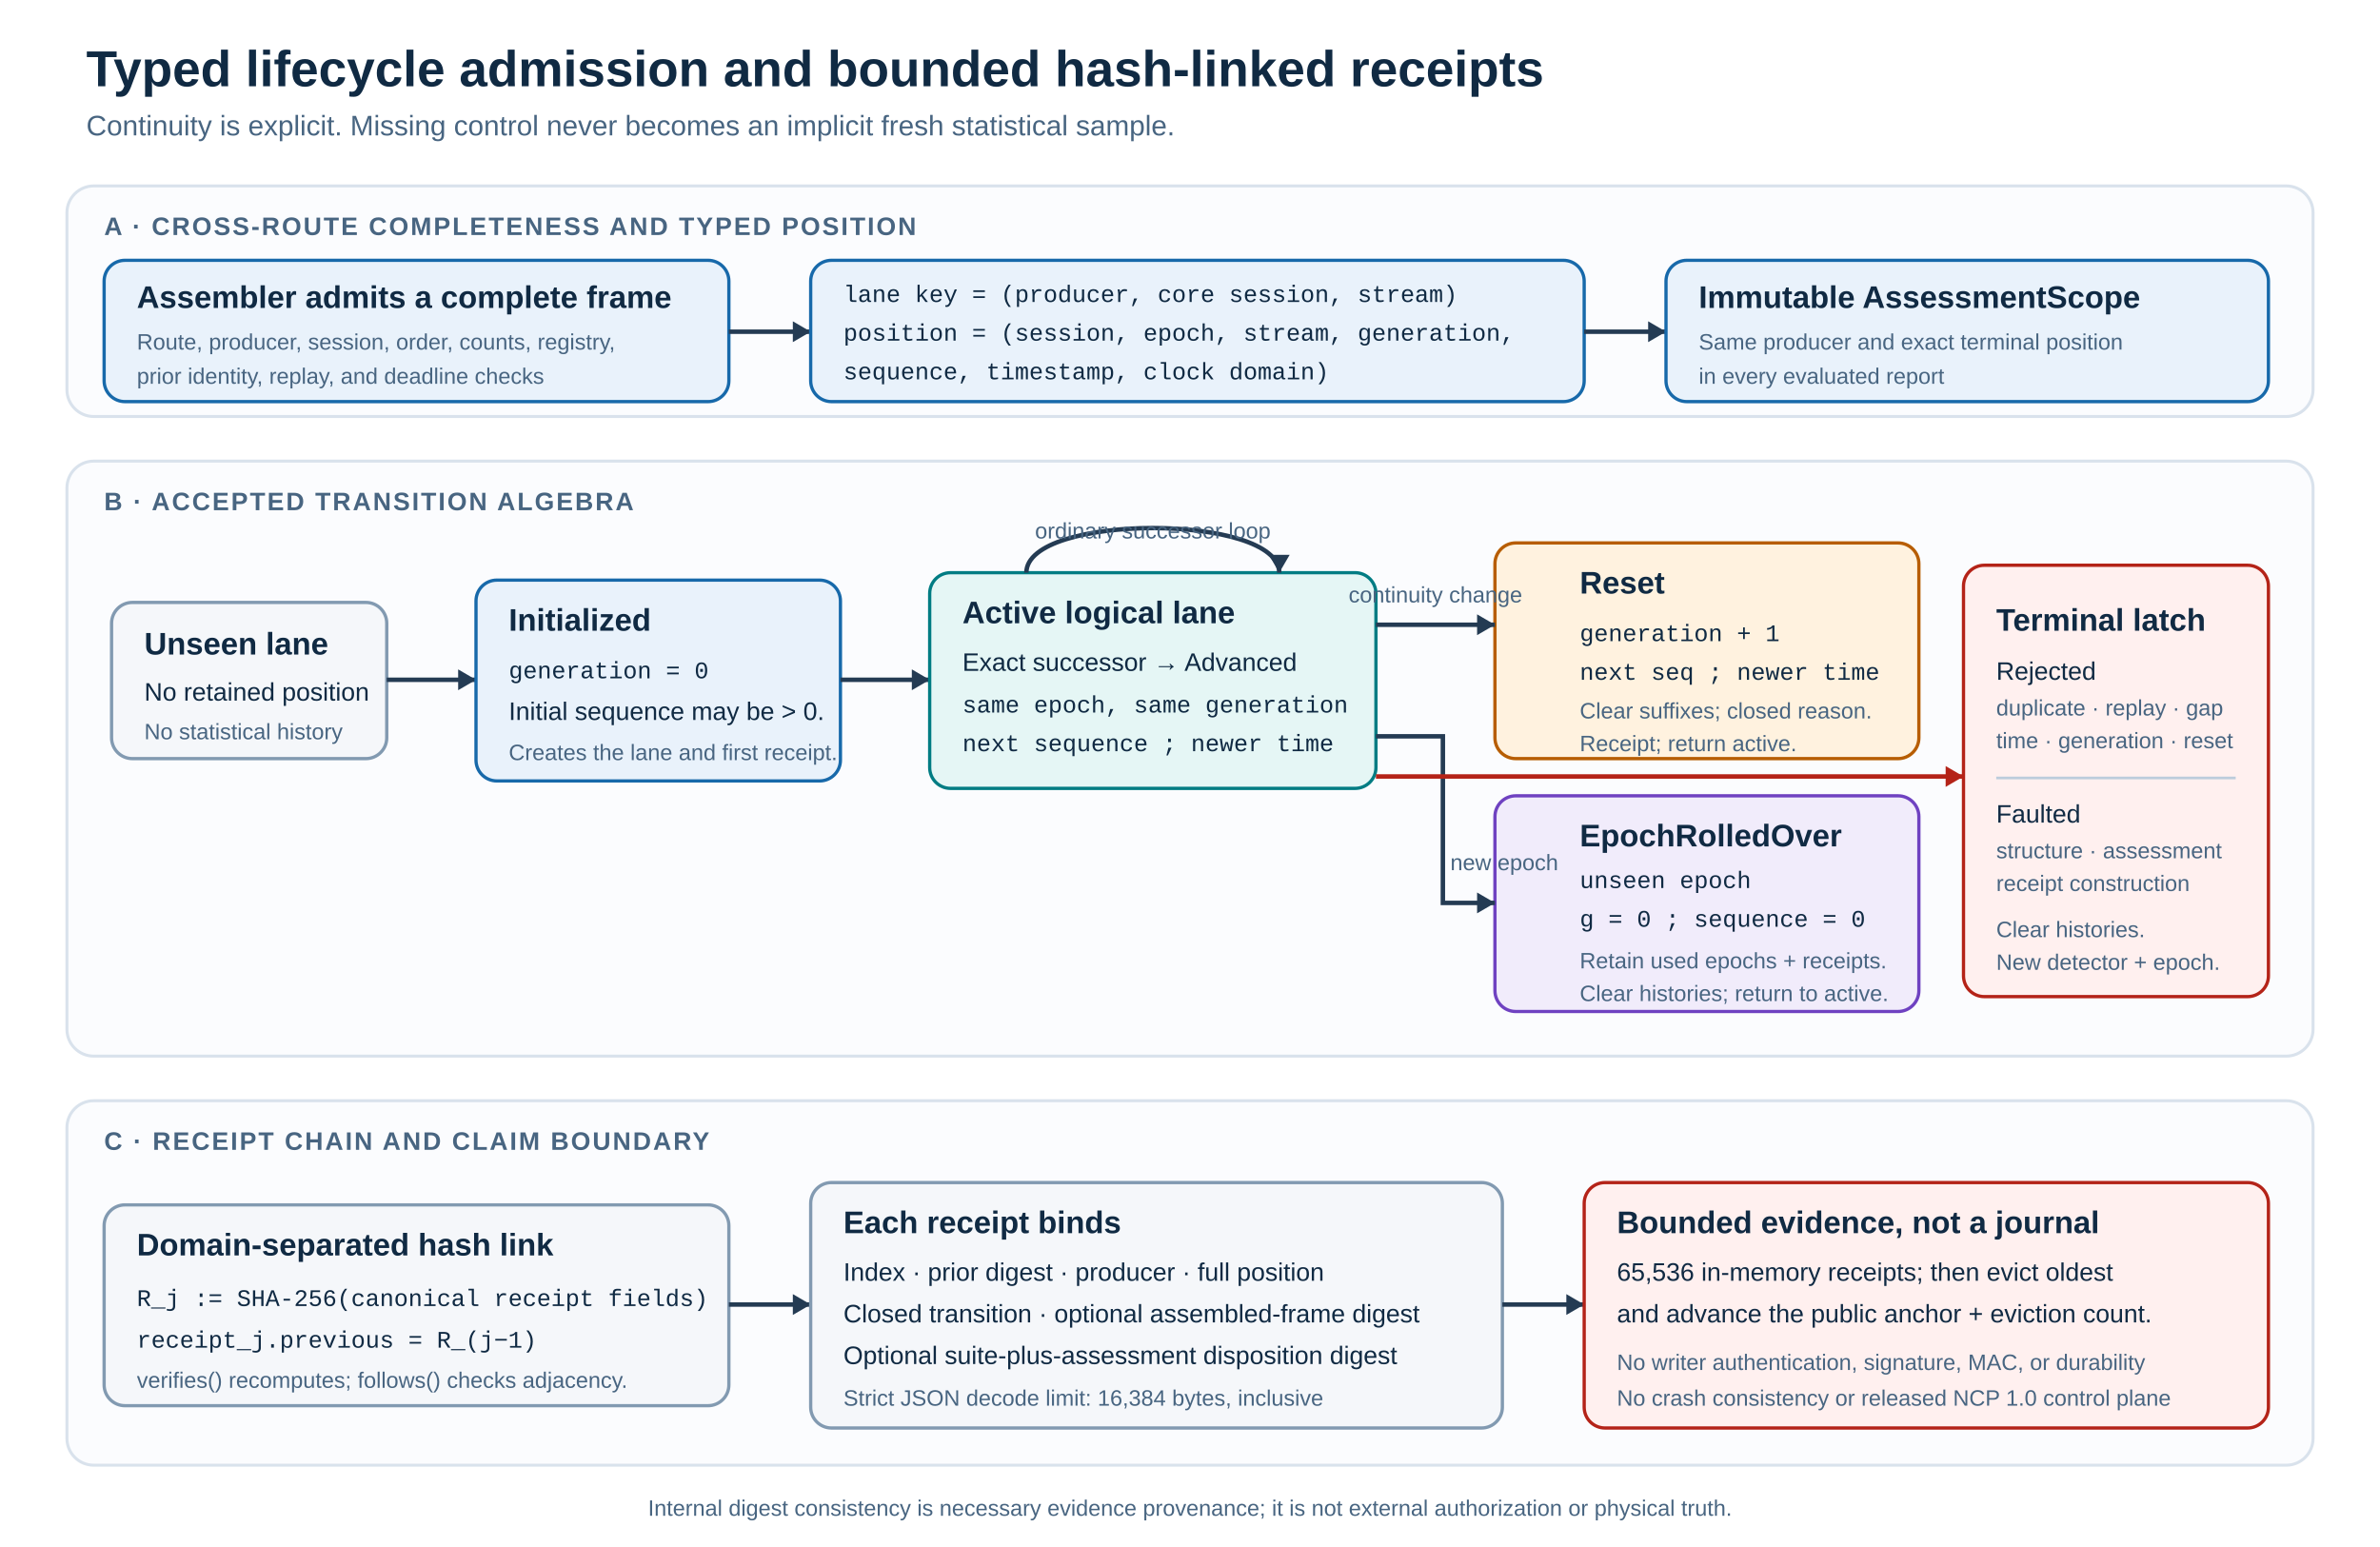
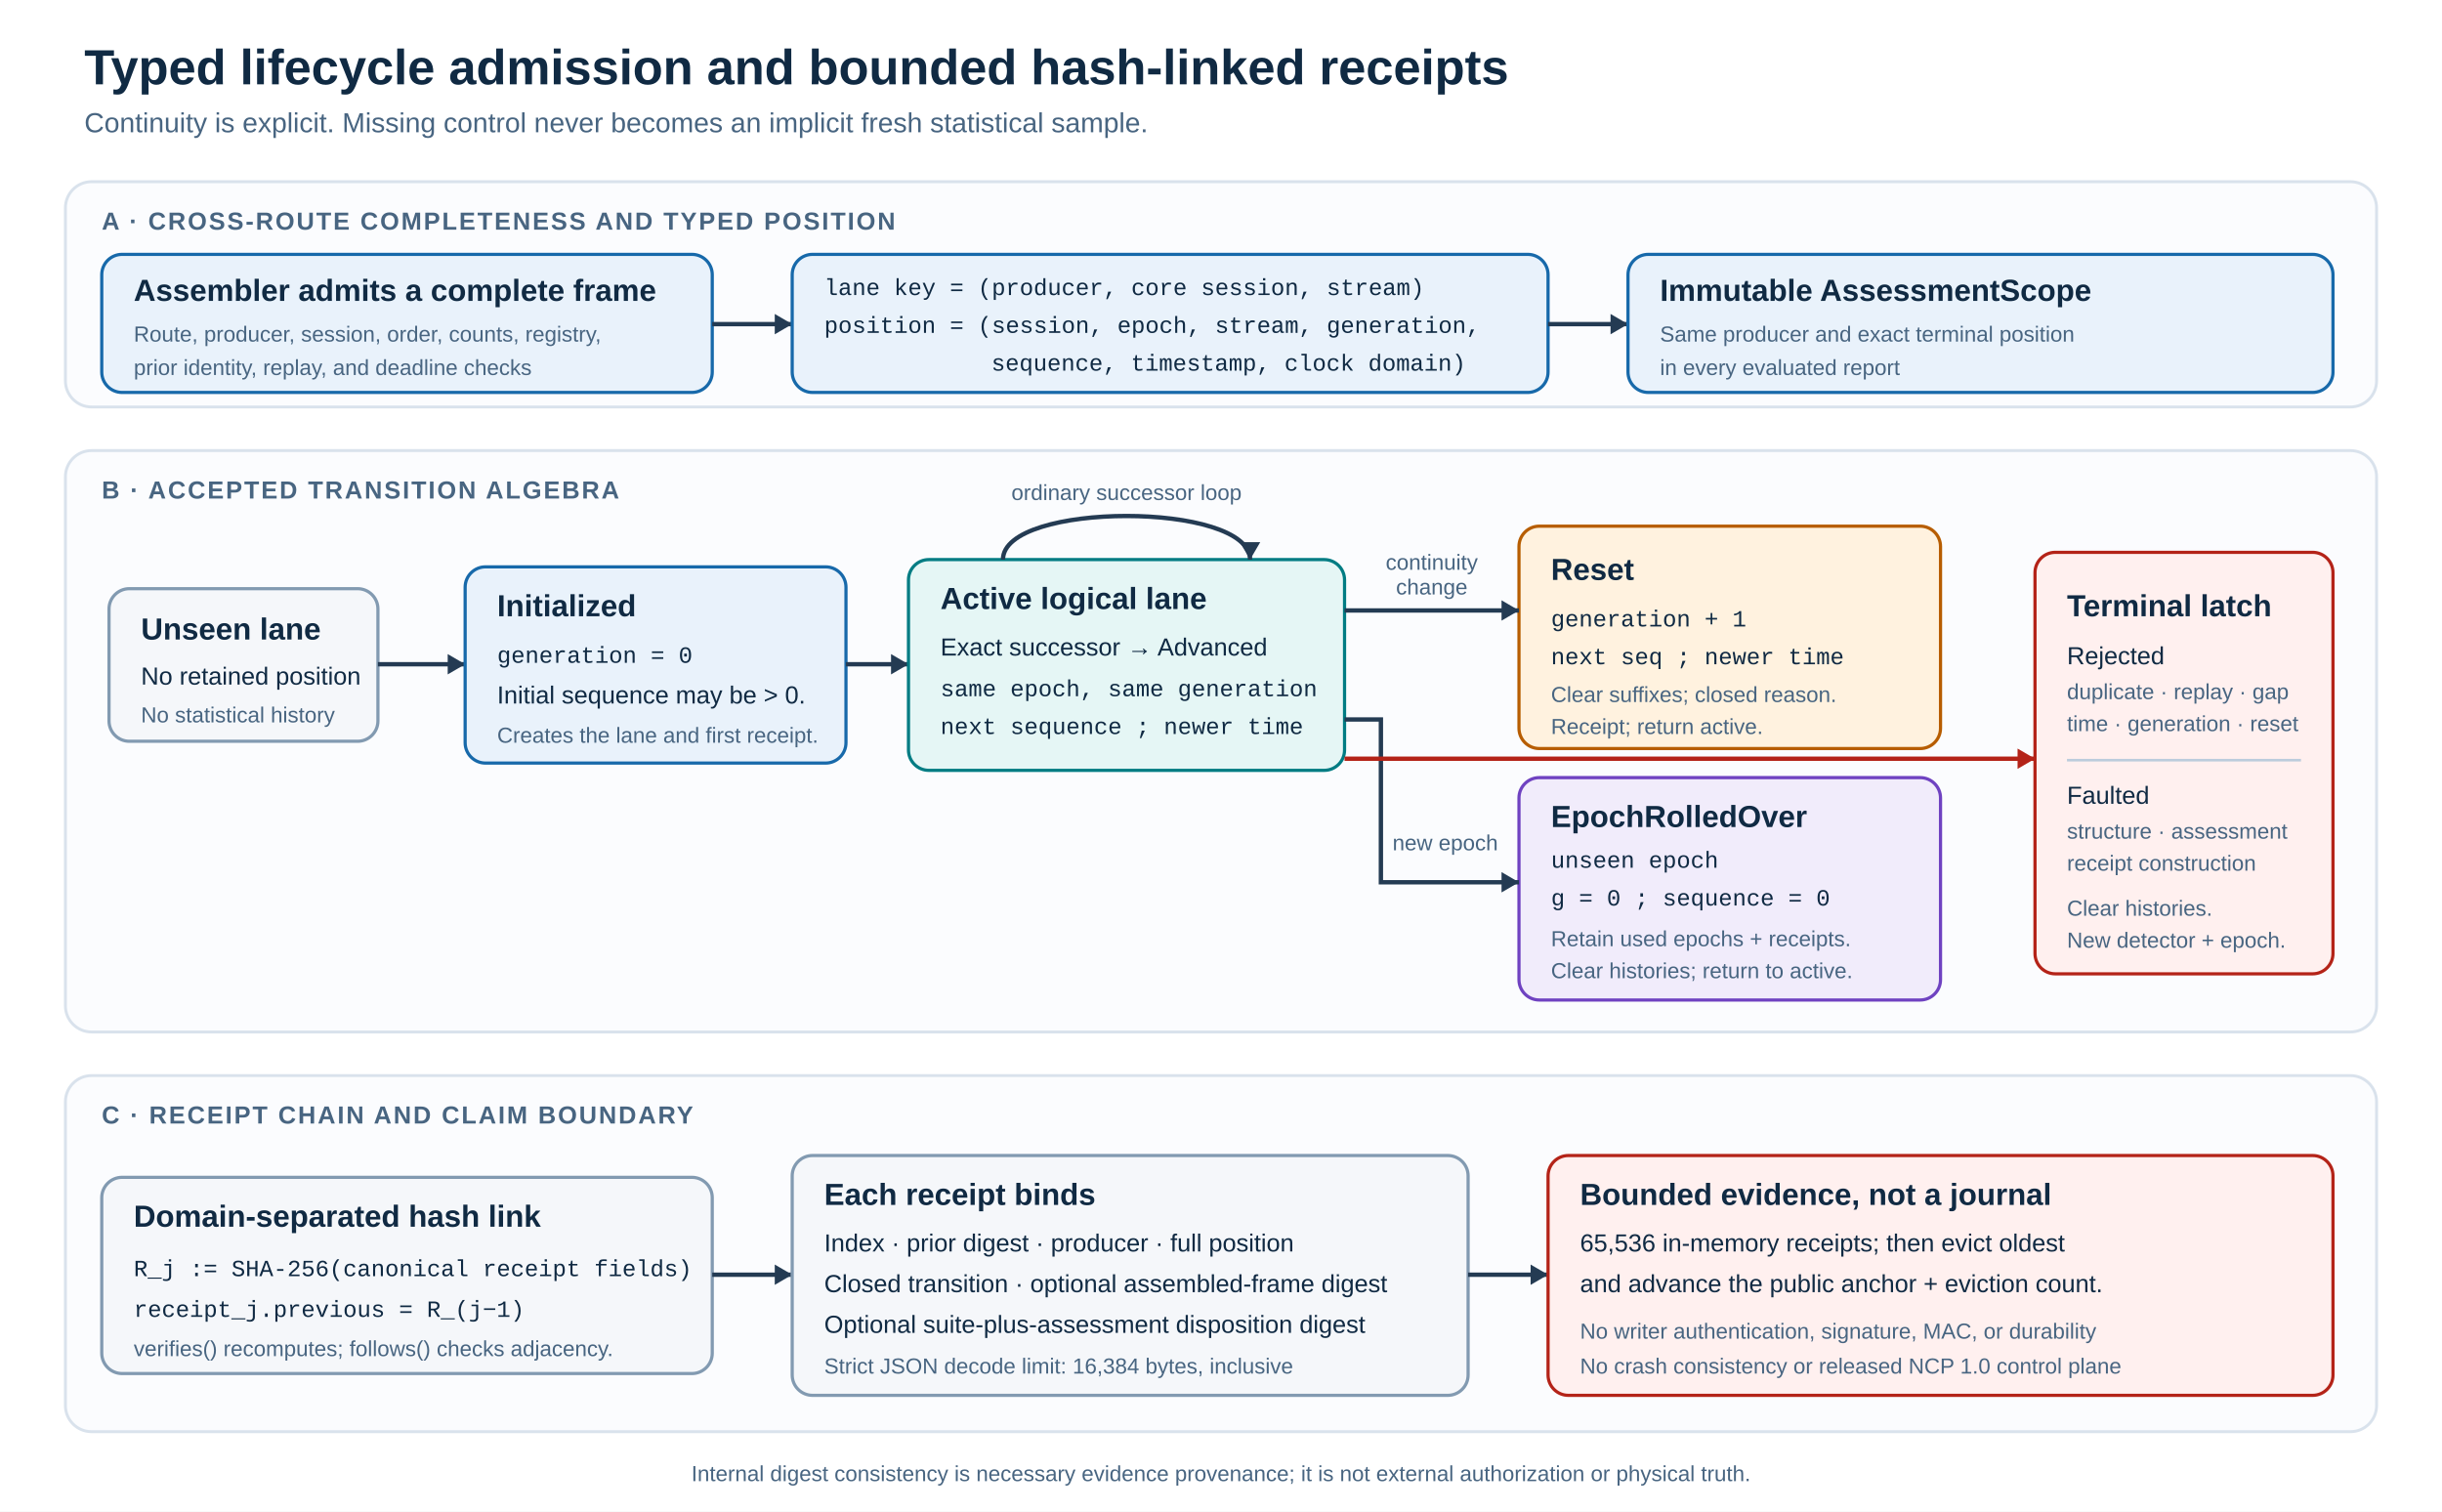
- <svg xmlns="http://www.w3.org/2000/svg" width="1600" height="1040" viewBox="0 0 1600 1040" role="img" aria-labelledby="title desc" xml:lang="en">
+ <svg xmlns="http://www.w3.org/2000/svg" width="1680" height="1040" viewBox="0 0 1680 1040" role="img" aria-labelledby="title desc" xml:lang="en">
  <defs>
    <style>
      text { font-family: Arial, Helvetica, sans-serif; fill: #102a43; }
      .title { font-size: 34px; font-weight: 700; }
      .subtitle { font-size: 19px; fill: #486581; }
      .section { font-size: 17px; font-weight: 700; letter-spacing: 1.3px; fill: #486581; }
      .node-title { font-size: 21px; font-weight: 700; }
      .body { font-size: 17px; }
      .small { font-size: 15px; fill: #486581; }
      .equation { font-family: Menlo, Consolas, "Liberation Mono", monospace; font-size: 16px; }
      .lane { fill: #fbfcfe; stroke: #d9e2ec; stroke-width: 2; rx: 18; }
      .node { stroke-width: 2.2; rx: 14; }
      .input { fill: #e9f2fb; stroke: #1769aa; }
      .active { fill: #e5f6f5; stroke: #007c83; }
      .reset { fill: #fff2df; stroke: #b75d00; }
      .rollover { fill: #f1ecfb; stroke: #6f42c1; }
      .failure { fill: #fff0ef; stroke: #b42318; }
      .receipt { fill: #f5f7fa; stroke: #829ab1; }
      .arrow { fill: none; stroke: #243b53; stroke-width: 3; }
      .arrow-red { fill: none; stroke: #b42318; stroke-width: 3; }
      .arrowhead { fill: #243b53; }
      .arrowhead-red { fill: #b42318; }
      .divider { stroke: #bcccdc; stroke-width: 1.8; }
    </style>
  </defs>
-   <rect width="1600" height="1040" fill="#ffffff" />
+   <rect width="1680" height="1040" fill="#ffffff" />
  <text x="58" y="58" class="title">Typed lifecycle admission and bounded hash-linked receipts</text>
  <text x="58" y="91" class="subtitle">Continuity is explicit. Missing control never becomes an implicit fresh statistical sample.</text>
-   <rect x="45" y="125" width="1510" height="155" rx="18" class="lane" />
+   <rect x="45" y="125" width="1590" height="155" rx="18" class="lane" />
  <text x="70" y="158" class="section">A · CROSS-ROUTE COMPLETENESS AND TYPED POSITION</text>
  <rect x="70" y="175" width="420" height="95" rx="14" class="node input" />
  <text x="92" y="207" class="node-title">Assembler admits a complete frame</text>
  <text x="92" y="235" class="small">Route, producer, session, order, counts, registry,</text>
  <text x="92" y="258" class="small">prior identity, replay, and deadline checks</text>
  <path d="M490 223 H545" class="arrow" />
  <path d="M533 216 L545 223 L533 230 Z" class="arrowhead" />
  <rect x="545" y="175" width="520" height="95" rx="14" class="node input" />
  <text x="567" y="203" class="equation">lane key = (producer, core session, stream)</text>
  <text x="567" y="229" class="equation">position = (session, epoch, stream, generation,</text>
-   <text x="567" y="255" class="equation">            sequence, timestamp, clock domain)</text>
+   <text x="682" y="255" class="equation">sequence, timestamp, clock domain)</text>
  <path d="M1065 223 H1120" class="arrow" />
  <path d="M1108 216 L1120 223 L1108 230 Z" class="arrowhead" />
-   <rect x="1120" y="175" width="405" height="95" rx="14" class="node input" />
+   <rect x="1120" y="175" width="485" height="95" rx="14" class="node input" />
  <text x="1142" y="207" class="node-title">Immutable AssessmentScope</text>
  <text x="1142" y="235" class="small">Same producer and exact terminal position</text>
  <text x="1142" y="258" class="small">in every evaluated report</text>
-   <rect x="45" y="310" width="1510" height="400" rx="18" class="lane" />
+   <rect x="45" y="310" width="1590" height="400" rx="18" class="lane" />
  <text x="70" y="343" class="section">B · ACCEPTED TRANSITION ALGEBRA</text>
  <rect x="75" y="405" width="185" height="105" rx="14" class="node receipt" />
  <text x="97" y="440" class="node-title">Unseen lane</text>
  <text x="97" y="471" class="body">No retained position</text>
  <text x="97" y="497" class="small">No statistical history</text>
  <path d="M260 457 H320" class="arrow" />
  <path d="M308 450 L320 457 L308 464 Z" class="arrowhead" />
-   <rect x="320" y="390" width="245" height="135" rx="14" class="node input" />
+   <rect x="320" y="390" width="262" height="135" rx="14" class="node input" />
  <text x="342" y="424" class="node-title">Initialized</text>
  <text x="342" y="456" class="equation">generation = 0</text>
  <text x="342" y="484" class="body">Initial sequence may be &gt; 0.</text>
  <text x="342" y="511" class="small">Creates the lane and first receipt.</text>
-   <path d="M565 457 H625" class="arrow" />
+   <path d="M582 457 H625" class="arrow" />
  <path d="M613 450 L625 457 L613 464 Z" class="arrowhead" />
  <rect x="625" y="385" width="300" height="145" rx="14" class="node active" />
  <text x="647" y="419" class="node-title">Active logical lane</text>
  <text x="647" y="451" class="body">Exact successor → Advanced</text>
  <text x="647" y="479" class="equation">same epoch, same generation</text>
  <text x="647" y="505" class="equation">next sequence ; newer time</text>
  <path d="M690 385 C690 345 860 345 860 385" class="arrow" />
  <path d="M853 373 L860 385 L867 373 Z" class="arrowhead" />
-   <text x="775" y="362" class="small" text-anchor="middle">ordinary successor loop</text>
-   <rect x="1005" y="365" width="285" height="145" rx="14" class="node reset" />
-   <text x="1062" y="399" class="node-title">Reset</text>
-   <text x="1062" y="431" class="equation">generation + 1</text>
-   <text x="1062" y="457" class="equation">next seq ; newer time</text>
-   <text x="1062" y="483" class="small">Clear suffixes; closed reason.</text>
-   <text x="1062" y="505" class="small">Receipt; return active.</text>
-   <path d="M925 420 H1005" class="arrow" />
-   <path d="M993 413 L1005 420 L993 427 Z" class="arrowhead" />
-   <text x="965" y="405" class="small" text-anchor="middle">continuity change</text>
-   <rect x="1005" y="535" width="285" height="145" rx="14" class="node rollover" />
-   <text x="1062" y="569" class="node-title">EpochRolledOver</text>
-   <text x="1062" y="597" class="equation">unseen epoch</text>
-   <text x="1062" y="623" class="equation">g = 0 ; sequence = 0</text>
-   <text x="1062" y="651" class="small">Retain used epochs + receipts.</text>
-   <text x="1062" y="673" class="small">Clear histories; return to active.</text>
-   <path d="M925 495 H970 V607 H1005" class="arrow" />
-   <path d="M993 600 L1005 607 L993 614 Z" class="arrowhead" />
-   <text x="975" y="585" class="small">new epoch</text>
-   <rect x="1320" y="380" width="205" height="290" rx="14" class="node failure" />
-   <text x="1342" y="424" class="node-title">Terminal latch</text>
-   <text x="1342" y="457" class="body">Rejected</text>
-   <text x="1342" y="481" class="small">duplicate · replay · gap</text>
-   <text x="1342" y="503" class="small">time · generation · reset</text>
-   <line x1="1342" y1="523" x2="1503" y2="523" class="divider" />
-   <text x="1342" y="553" class="body">Faulted</text>
-   <text x="1342" y="577" class="small">structure · assessment</text>
-   <text x="1342" y="599" class="small">receipt construction</text>
-   <text x="1342" y="630" class="small">Clear histories.</text>
-   <text x="1342" y="652" class="small">New detector + epoch.</text>
-   <path d="M925 522 H1320" class="arrow-red" />
-   <path d="M1308 515 L1320 522 L1308 529 Z" class="arrowhead-red" />
-   <rect x="45" y="740" width="1510" height="245" rx="18" class="lane" />
+   <text x="775" y="344" class="small" text-anchor="middle">ordinary successor loop</text>
+   <rect x="1045" y="362" width="290" height="153" rx="14" class="node reset" />
+   <text x="1067" y="399" class="node-title">Reset</text>
+   <text x="1067" y="431" class="equation">generation + 1</text>
+   <text x="1067" y="457" class="equation">next seq ; newer time</text>
+   <text x="1067" y="483" class="small">Clear suffixes; closed reason.</text>
+   <text x="1067" y="505" class="small">Receipt; return active.</text>
+   <path d="M925 420 H1045" class="arrow" />
+   <path d="M1033 413 L1045 420 L1033 427 Z" class="arrowhead" />
+   <text x="985" y="392" class="small" text-anchor="middle">continuity</text>
+   <text x="985" y="409" class="small" text-anchor="middle">change</text>
+   <rect x="1045" y="535" width="290" height="153" rx="14" class="node rollover" />
+   <text x="1067" y="569" class="node-title">EpochRolledOver</text>
+   <text x="1067" y="597" class="equation">unseen epoch</text>
+   <text x="1067" y="623" class="equation">g = 0 ; sequence = 0</text>
+   <text x="1067" y="651" class="small">Retain used epochs + receipts.</text>
+   <text x="1067" y="673" class="small">Clear histories; return to active.</text>
+   <path d="M925 495 H950 V607 H1045" class="arrow" />
+   <path d="M1033 600 L1045 607 L1033 614 Z" class="arrowhead" />
+   <text x="958" y="585" class="small">new epoch</text>
+   <rect x="1400" y="380" width="205" height="290" rx="14" class="node failure" />
+   <text x="1422" y="424" class="node-title">Terminal latch</text>
+   <text x="1422" y="457" class="body">Rejected</text>
+   <text x="1422" y="481" class="small">duplicate · replay · gap</text>
+   <text x="1422" y="503" class="small">time · generation · reset</text>
+   <line x1="1422" y1="523" x2="1583" y2="523" class="divider" />
+   <text x="1422" y="553" class="body">Faulted</text>
+   <text x="1422" y="577" class="small">structure · assessment</text>
+   <text x="1422" y="599" class="small">receipt construction</text>
+   <text x="1422" y="630" class="small">Clear histories.</text>
+   <text x="1422" y="652" class="small">New detector + epoch.</text>
+   <path d="M925 522 H1400" class="arrow-red" />
+   <path d="M1388 515 L1400 522 L1388 529 Z" class="arrowhead-red" />
+   <rect x="45" y="740" width="1590" height="245" rx="18" class="lane" />
  <text x="70" y="773" class="section">C · RECEIPT CHAIN AND CLAIM BOUNDARY</text>
  <rect x="70" y="810" width="420" height="135" rx="14" class="node receipt" />
  <text x="92" y="844" class="node-title">Domain-separated hash link</text>
  <text x="92" y="878" class="equation">R_j := SHA-256(canonical receipt fields)</text>
  <text x="92" y="906" class="equation">receipt_j.previous = R_(j−1)</text>
  <text x="92" y="933" class="small">verifies() recomputes; follows() checks adjacency.</text>
  <path d="M490 877 H545" class="arrow" />
  <path d="M533 870 L545 877 L533 884 Z" class="arrowhead" />
  <rect x="545" y="795" width="465" height="165" rx="14" class="node receipt" />
  <text x="567" y="829" class="node-title">Each receipt binds</text>
  <text x="567" y="861" class="body">Index · prior digest · producer · full position</text>
  <text x="567" y="889" class="body">Closed transition · optional assembled-frame digest</text>
  <text x="567" y="917" class="body">Optional suite-plus-assessment disposition digest</text>
  <text x="567" y="945" class="small">Strict JSON decode limit: 16,384 bytes, inclusive</text>
  <path d="M1010 877 H1065" class="arrow" />
  <path d="M1053 870 L1065 877 L1053 884 Z" class="arrowhead" />
-   <rect x="1065" y="795" width="460" height="165" rx="14" class="node failure" />
+   <rect x="1065" y="795" width="540" height="165" rx="14" class="node failure" />
  <text x="1087" y="829" class="node-title">Bounded evidence, not a journal</text>
  <text x="1087" y="861" class="body">65,536 in-memory receipts; then evict oldest</text>
  <text x="1087" y="889" class="body">and advance the public anchor + eviction count.</text>
  <text x="1087" y="921" class="small">No writer authentication, signature, MAC, or durability</text>
  <text x="1087" y="945" class="small">No crash consistency or released NCP 1.0 control plane</text>
-   <text x="800" y="1019" class="small" text-anchor="middle">Internal digest consistency is necessary evidence provenance; it is not external authorization or physical truth.</text>
+   <text x="840" y="1019" class="small" text-anchor="middle">Internal digest consistency is necessary evidence provenance; it is not external authorization or physical truth.</text>
</svg>
